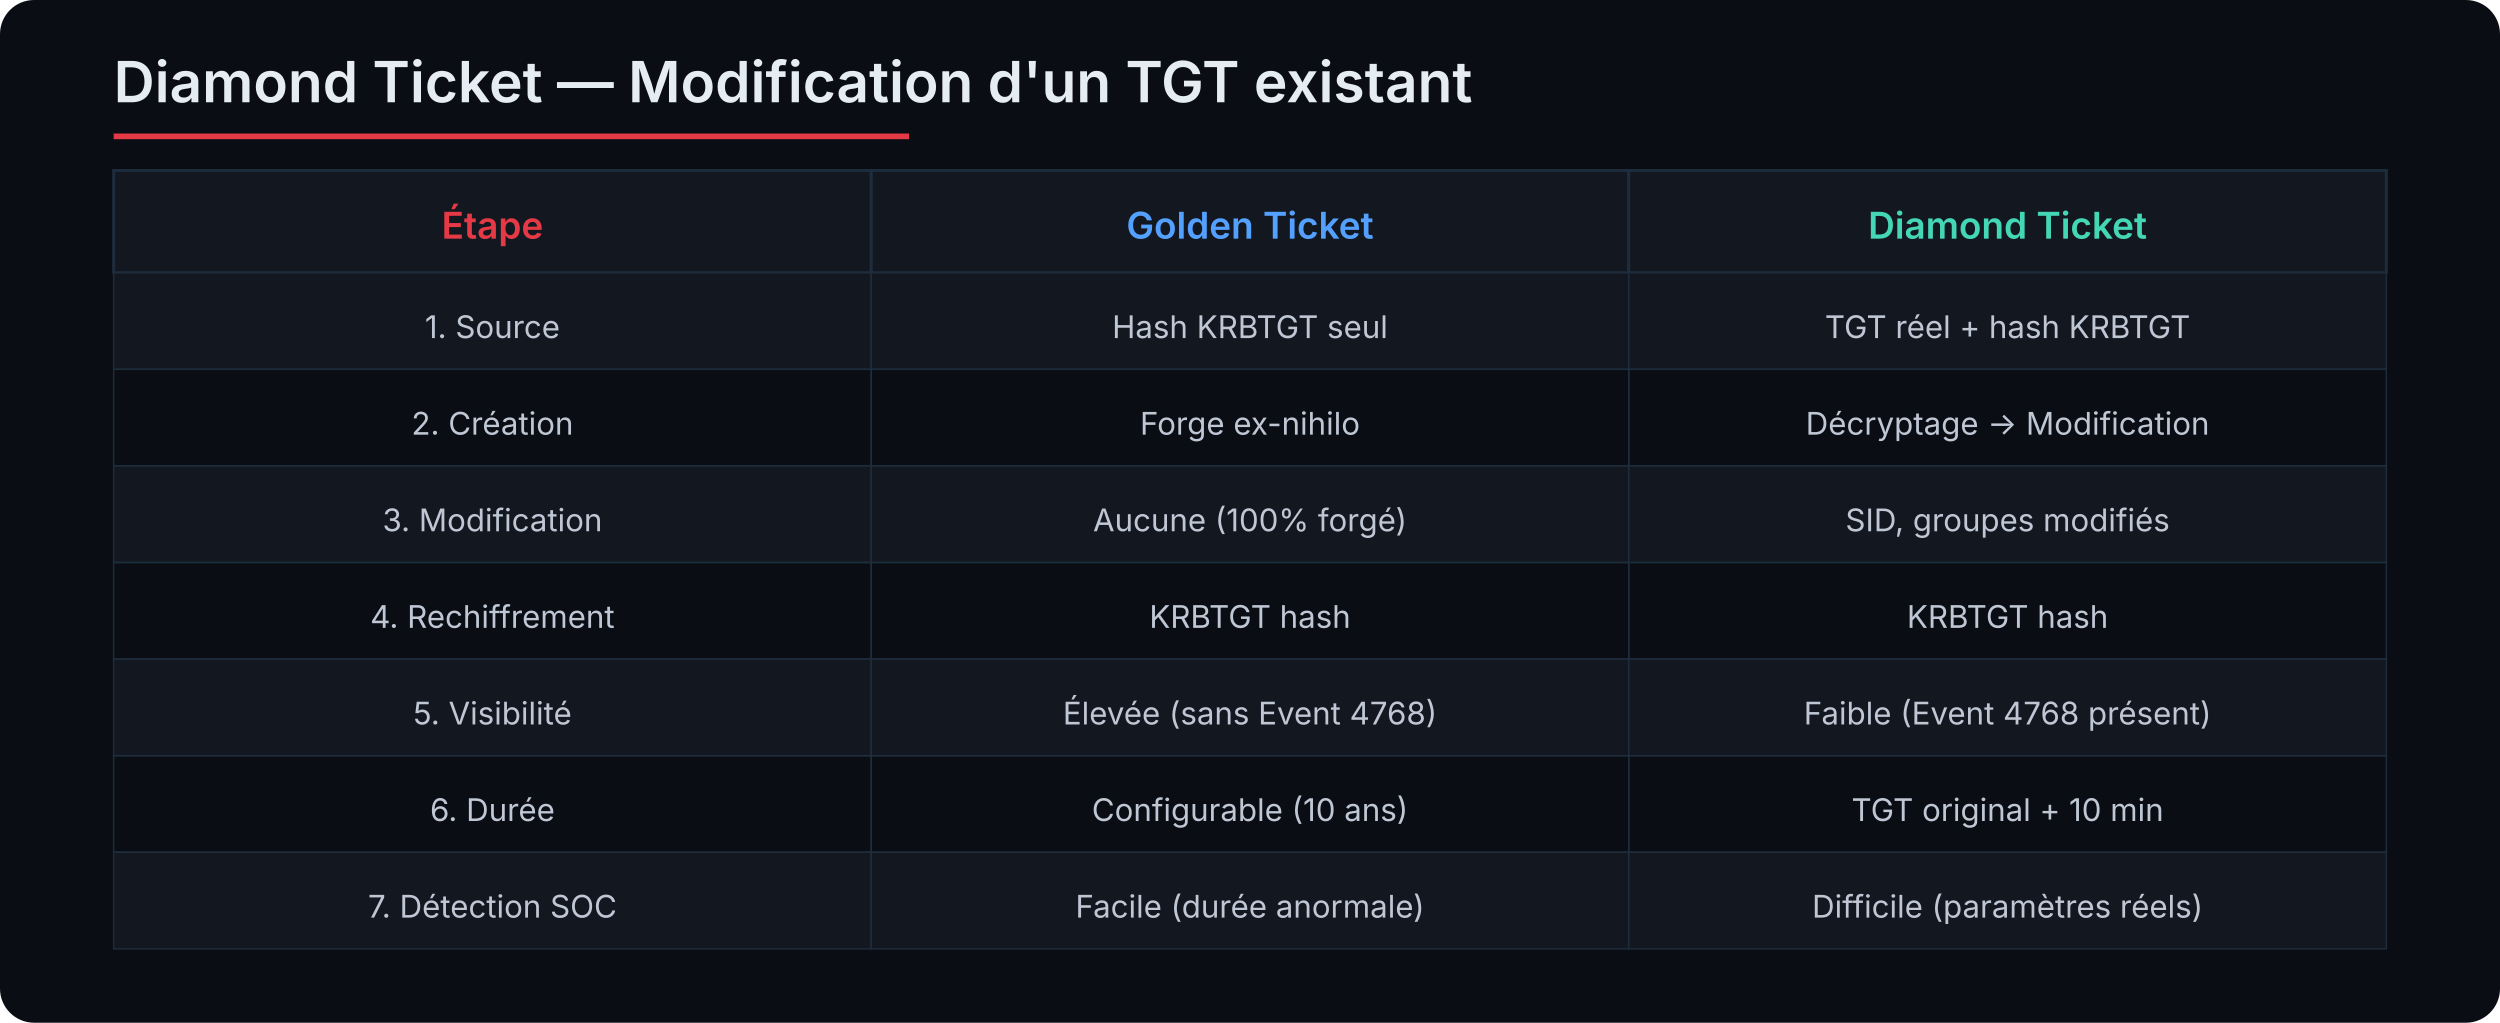
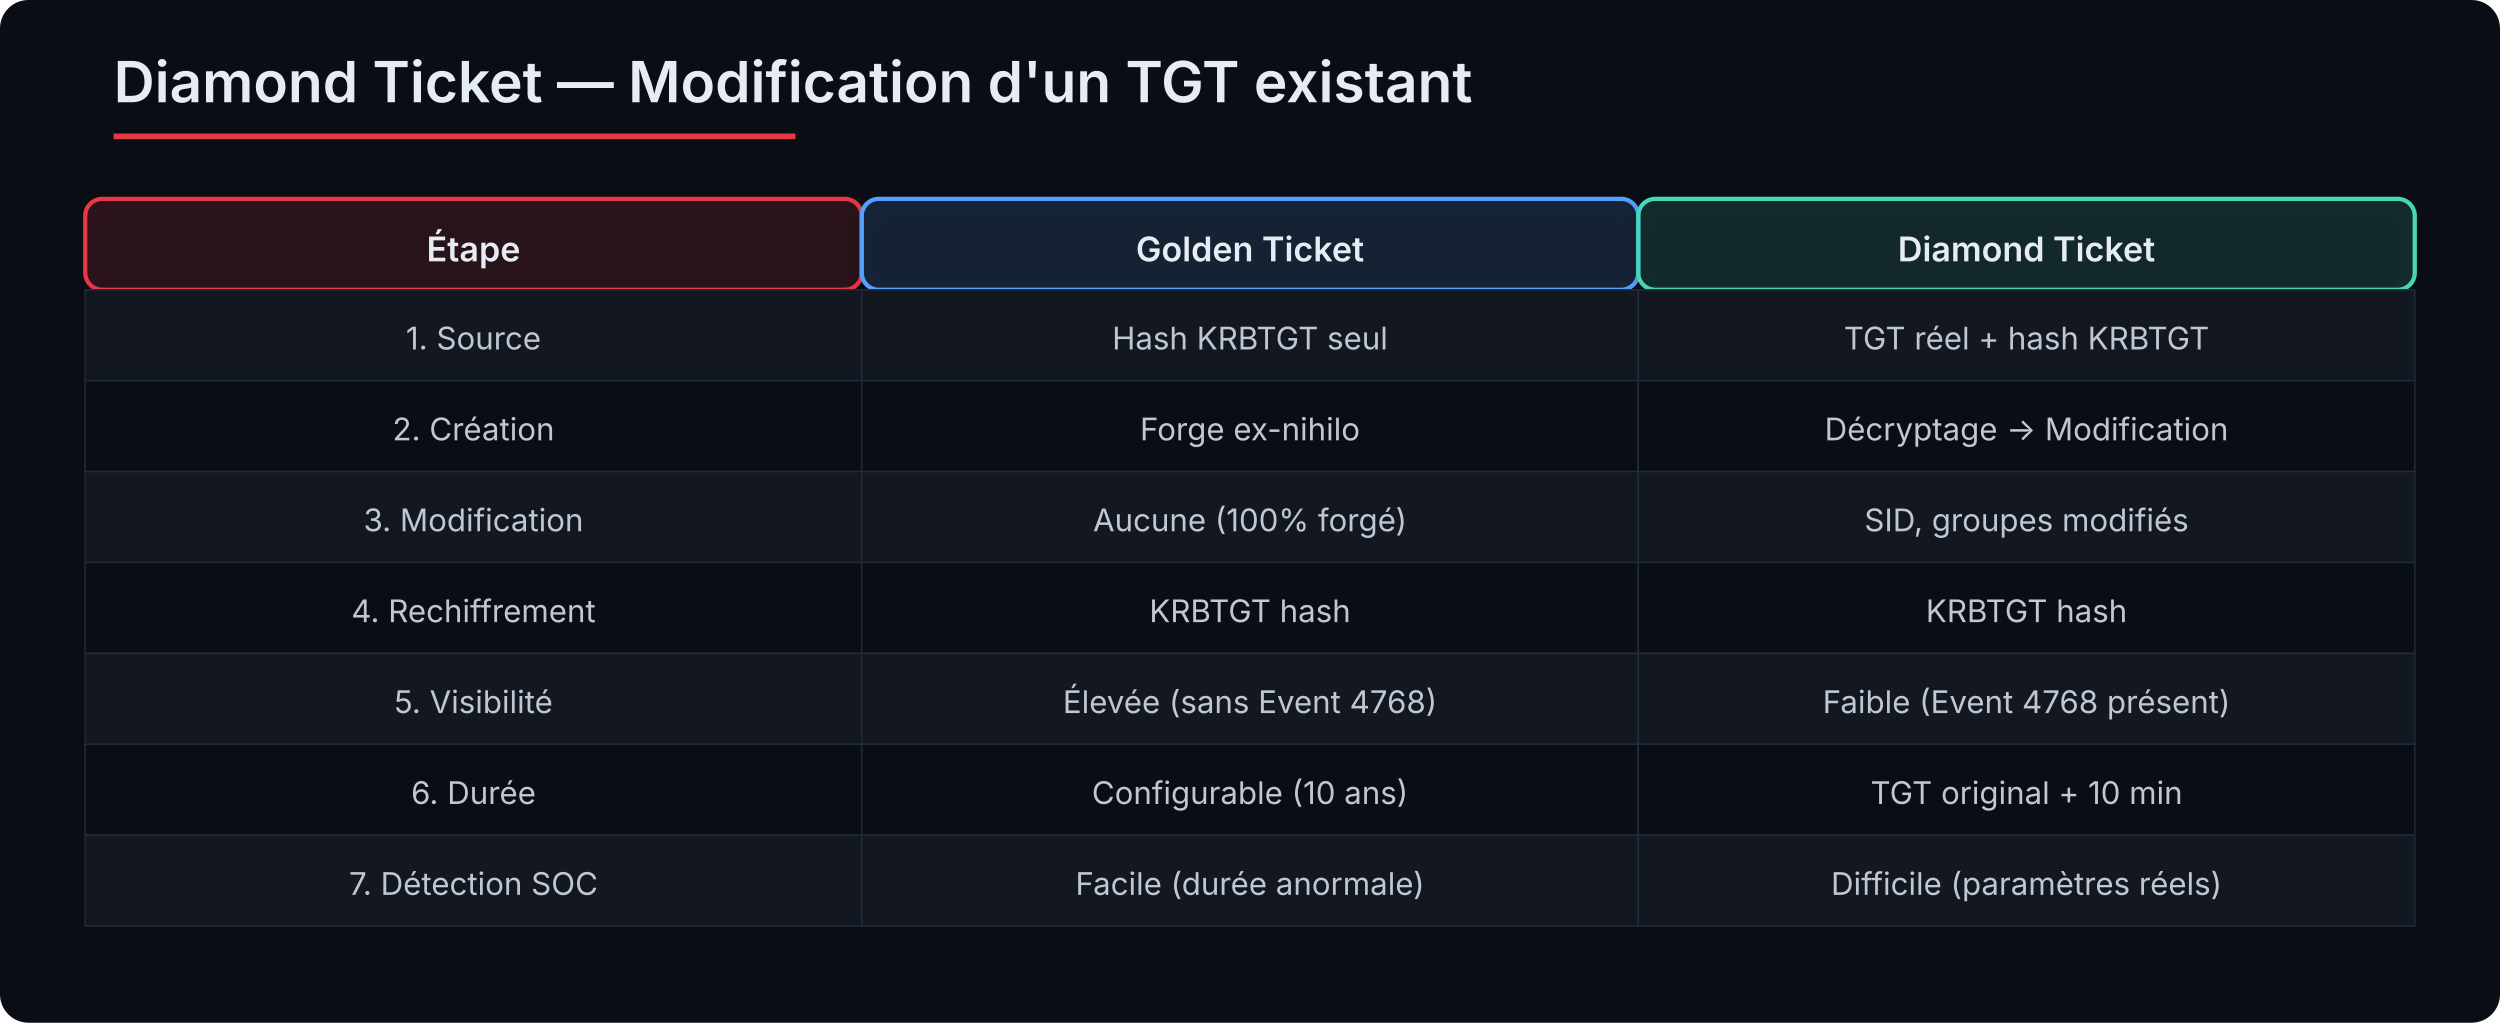
<svg xmlns="http://www.w3.org/2000/svg" viewBox="0 0 880 360" width="880" height="360">
  <defs>
-     <filter id="shadow">
-       <feDropShadow dx="0" dy="2" stdDeviation="4" flood-color="#000" flood-opacity="0.3" />
+     <filter id="sd">
+       <feDropShadow dx="0" dy="2" stdDeviation="3" flood-color="#000" flood-opacity="0.3" />
    </filter>
-     <filter id="glow">
-       <feDropShadow dx="0" dy="0" stdDeviation="3" flood-color="#e63946" flood-opacity="0.4" />
-     </filter>
-     <marker id="arrR" markerWidth="10" markerHeight="7" refX="9" refY="3.5" orient="auto">
-       <polygon points="0 0, 10 3.5, 0 7" fill="#e63946" />
+     <marker id="aR" viewBox="0 0 10 7" refX="9" refY="3.5" markerWidth="8" markerHeight="6" orient="auto">
+       <polygon points="0 0,10 3.5,0 7" fill="#e63946" />
    </marker>
-     <marker id="arrB" markerWidth="10" markerHeight="7" refX="9" refY="3.5" orient="auto">
-       <polygon points="0 0, 10 3.5, 0 7" fill="#54a0ff" />
+     <marker id="aB" viewBox="0 0 10 7" refX="9" refY="3.5" markerWidth="8" markerHeight="6" orient="auto">
+       <polygon points="0 0,10 3.5,0 7" fill="#54a0ff" />
    </marker>
-     <marker id="arrO" markerWidth="10" markerHeight="7" refX="9" refY="3.5" orient="auto">
-       <polygon points="0 0, 10 3.5, 0 7" fill="#ff9f43" />
+     <marker id="aO" viewBox="0 0 10 7" refX="9" refY="3.5" markerWidth="8" markerHeight="6" orient="auto">
+       <polygon points="0 0,10 3.5,0 7" fill="#ff9f43" />
    </marker>
-     <marker id="arrG" markerWidth="10" markerHeight="7" refX="9" refY="3.5" orient="auto">
-       <polygon points="0 0, 10 3.5, 0 7" fill="#44d7b6" />
+     <marker id="aG" viewBox="0 0 10 7" refX="9" refY="3.5" markerWidth="8" markerHeight="6" orient="auto">
+       <polygon points="0 0,10 3.5,0 7" fill="#44d7b6" />
+     </marker>
+     <marker id="aP" viewBox="0 0 10 7" refX="9" refY="3.5" markerWidth="8" markerHeight="6" orient="auto">
+       <polygon points="0 0,10 3.5,0 7" fill="#a55eea" />
    </marker>
  </defs>
-   <rect width="880" height="360" fill="#0a0e14" rx="12" />
-   <text x="40" y="36" text-anchor="start" font-family="-apple-system,BlinkMacSystemFont,Segoe UI,Inter,sans-serif" fill="#e6ecf3" font-size="20px" font-weight="600">Diamond Ticket — Modification d'un TGT existant</text>
-   <line x1="40" y1="48" x2="320" y2="48" stroke="#e63946" stroke-width="2" />
-   <rect x="40.0" y="60" width="266.667" height="36" rx="0" fill="#131820" stroke="#1e2d3d" stroke-width="1" />
-   <text x="173.333" y="84" text-anchor="middle" font-family="-apple-system,BlinkMacSystemFont,Segoe UI,Inter,sans-serif" fill="#e63946" font-size="13px" font-weight="600">Étape</text>
-   <rect x="306.667" y="60" width="266.667" height="36" rx="0" fill="#131820" stroke="#1e2d3d" stroke-width="1" />
-   <text x="440.0" y="84" text-anchor="middle" font-family="-apple-system,BlinkMacSystemFont,Segoe UI,Inter,sans-serif" fill="#54a0ff" font-size="13px" font-weight="600">Golden Ticket</text>
-   <rect x="573.333" y="60" width="266.667" height="36" rx="0" fill="#131820" stroke="#1e2d3d" stroke-width="1" />
-   <text x="706.667" y="84" text-anchor="middle" font-family="-apple-system,BlinkMacSystemFont,Segoe UI,Inter,sans-serif" fill="#44d7b6" font-size="13px" font-weight="600">Diamond Ticket</text>
-   <rect x="40" y="96" width="266.667" height="34" rx="0" fill="#131820" stroke="#1e2d3d" stroke-width="0.5" />
-   <text x="173.333" y="119" text-anchor="middle" font-family="-apple-system,BlinkMacSystemFont,Segoe UI,Inter,sans-serif" fill="#bfc7d5" font-size="11px">1. Source</text>
-   <rect x="306.667" y="96" width="266.667" height="34" rx="0" fill="#131820" stroke="#1e2d3d" stroke-width="0.5" />
-   <text x="440.0" y="119" text-anchor="middle" font-family="-apple-system,BlinkMacSystemFont,Segoe UI,Inter,sans-serif" fill="#bfc7d5" font-size="11px">Hash KRBTGT seul</text>
-   <rect x="573.333" y="96" width="266.667" height="34" rx="0" fill="#131820" stroke="#1e2d3d" stroke-width="0.5" />
-   <text x="706.667" y="119" text-anchor="middle" font-family="-apple-system,BlinkMacSystemFont,Segoe UI,Inter,sans-serif" fill="#bfc7d5" font-size="11px">TGT réel + hash KRBTGT</text>
-   <rect x="40" y="130" width="266.667" height="34" rx="0" fill="none" stroke="#1e2d3d" stroke-width="0.5" />
-   <text x="173.333" y="153" text-anchor="middle" font-family="-apple-system,BlinkMacSystemFont,Segoe UI,Inter,sans-serif" fill="#bfc7d5" font-size="11px">2. Création</text>
-   <rect x="306.667" y="130" width="266.667" height="34" rx="0" fill="none" stroke="#1e2d3d" stroke-width="0.5" />
-   <text x="440.0" y="153" text-anchor="middle" font-family="-apple-system,BlinkMacSystemFont,Segoe UI,Inter,sans-serif" fill="#bfc7d5" font-size="11px">Forge ex-nihilo</text>
-   <rect x="573.333" y="130" width="266.667" height="34" rx="0" fill="none" stroke="#1e2d3d" stroke-width="0.5" />
-   <text x="706.667" y="153" text-anchor="middle" font-family="-apple-system,BlinkMacSystemFont,Segoe UI,Inter,sans-serif" fill="#bfc7d5" font-size="11px">Décryptage → Modification</text>
-   <rect x="40" y="164" width="266.667" height="34" rx="0" fill="#131820" stroke="#1e2d3d" stroke-width="0.5" />
-   <text x="173.333" y="187" text-anchor="middle" font-family="-apple-system,BlinkMacSystemFont,Segoe UI,Inter,sans-serif" fill="#bfc7d5" font-size="11px">3. Modification</text>
-   <rect x="306.667" y="164" width="266.667" height="34" rx="0" fill="#131820" stroke="#1e2d3d" stroke-width="0.5" />
-   <text x="440.0" y="187" text-anchor="middle" font-family="-apple-system,BlinkMacSystemFont,Segoe UI,Inter,sans-serif" fill="#bfc7d5" font-size="11px">Aucune (100% forgé)</text>
-   <rect x="573.333" y="164" width="266.667" height="34" rx="0" fill="#131820" stroke="#1e2d3d" stroke-width="0.5" />
-   <text x="706.667" y="187" text-anchor="middle" font-family="-apple-system,BlinkMacSystemFont,Segoe UI,Inter,sans-serif" fill="#bfc7d5" font-size="11px">SID, groupes modifiés</text>
-   <rect x="40" y="198" width="266.667" height="34" rx="0" fill="none" stroke="#1e2d3d" stroke-width="0.5" />
-   <text x="173.333" y="221" text-anchor="middle" font-family="-apple-system,BlinkMacSystemFont,Segoe UI,Inter,sans-serif" fill="#bfc7d5" font-size="11px">4. Rechiffrement</text>
-   <rect x="306.667" y="198" width="266.667" height="34" rx="0" fill="none" stroke="#1e2d3d" stroke-width="0.5" />
-   <text x="440.0" y="221" text-anchor="middle" font-family="-apple-system,BlinkMacSystemFont,Segoe UI,Inter,sans-serif" fill="#bfc7d5" font-size="11px">KRBTGT hash</text>
-   <rect x="573.333" y="198" width="266.667" height="34" rx="0" fill="none" stroke="#1e2d3d" stroke-width="0.5" />
-   <text x="706.667" y="221" text-anchor="middle" font-family="-apple-system,BlinkMacSystemFont,Segoe UI,Inter,sans-serif" fill="#bfc7d5" font-size="11px">KRBTGT hash</text>
-   <rect x="40" y="232" width="266.667" height="34" rx="0" fill="#131820" stroke="#1e2d3d" stroke-width="0.5" />
-   <text x="173.333" y="255" text-anchor="middle" font-family="-apple-system,BlinkMacSystemFont,Segoe UI,Inter,sans-serif" fill="#bfc7d5" font-size="11px">5. Visibilité</text>
-   <rect x="306.667" y="232" width="266.667" height="34" rx="0" fill="#131820" stroke="#1e2d3d" stroke-width="0.5" />
-   <text x="440.0" y="255" text-anchor="middle" font-family="-apple-system,BlinkMacSystemFont,Segoe UI,Inter,sans-serif" fill="#bfc7d5" font-size="11px">Élevée (sans Event 4768)</text>
-   <rect x="573.333" y="232" width="266.667" height="34" rx="0" fill="#131820" stroke="#1e2d3d" stroke-width="0.5" />
-   <text x="706.667" y="255" text-anchor="middle" font-family="-apple-system,BlinkMacSystemFont,Segoe UI,Inter,sans-serif" fill="#bfc7d5" font-size="11px">Faible (Event 4768 présent)</text>
-   <rect x="40" y="266" width="266.667" height="34" rx="0" fill="none" stroke="#1e2d3d" stroke-width="0.5" />
-   <text x="173.333" y="289" text-anchor="middle" font-family="-apple-system,BlinkMacSystemFont,Segoe UI,Inter,sans-serif" fill="#bfc7d5" font-size="11px">6. Durée</text>
-   <rect x="306.667" y="266" width="266.667" height="34" rx="0" fill="none" stroke="#1e2d3d" stroke-width="0.5" />
-   <text x="440.0" y="289" text-anchor="middle" font-family="-apple-system,BlinkMacSystemFont,Segoe UI,Inter,sans-serif" fill="#bfc7d5" font-size="11px">Configurable (10 ans)</text>
-   <rect x="573.333" y="266" width="266.667" height="34" rx="0" fill="none" stroke="#1e2d3d" stroke-width="0.5" />
-   <text x="706.667" y="289" text-anchor="middle" font-family="-apple-system,BlinkMacSystemFont,Segoe UI,Inter,sans-serif" fill="#bfc7d5" font-size="11px">TGT original + 10 min</text>
-   <rect x="40" y="300" width="266.667" height="34" rx="0" fill="#131820" stroke="#1e2d3d" stroke-width="0.5" />
-   <text x="173.333" y="323" text-anchor="middle" font-family="-apple-system,BlinkMacSystemFont,Segoe UI,Inter,sans-serif" fill="#bfc7d5" font-size="11px">7. Détection SOC</text>
-   <rect x="306.667" y="300" width="266.667" height="34" rx="0" fill="#131820" stroke="#1e2d3d" stroke-width="0.5" />
-   <text x="440.0" y="323" text-anchor="middle" font-family="-apple-system,BlinkMacSystemFont,Segoe UI,Inter,sans-serif" fill="#bfc7d5" font-size="11px">Facile (durée anormale)</text>
-   <rect x="573.333" y="300" width="266.667" height="34" rx="0" fill="#131820" stroke="#1e2d3d" stroke-width="0.5" />
-   <text x="706.667" y="323" text-anchor="middle" font-family="-apple-system,BlinkMacSystemFont,Segoe UI,Inter,sans-serif" fill="#bfc7d5" font-size="11px">Difficile (paramètres réels)</text>
+   <rect width="880" height="360" fill="#0a0e14" rx="10" />
+   <text x="40" y="36" text-anchor="start" font-family="system-ui,-apple-system,Inter,sans-serif" font-weight="600" fill="#e6ecf3" font-size="20px">Diamond Ticket — Modification d'un TGT existant</text>
+   <line x1="40" y1="48" x2="280" y2="48" stroke="#e63946" stroke-width="2" />
+   <rect x="30.0" y="70" width="273.333" height="32" rx="6" fill="#e63946" fill-opacity="0.12" stroke="#e63946" stroke-width="1.5" filter="url(#sd)" />
+   <text x="166.667" y="92" text-anchor="middle" font-family="system-ui,-apple-system,Inter,sans-serif" font-weight="600" fill="#e6ecf3" font-size="12px">Étape</text>
+   <rect x="303.333" y="70" width="273.333" height="32" rx="6" fill="#54a0ff" fill-opacity="0.12" stroke="#54a0ff" stroke-width="1.5" filter="url(#sd)" />
+   <text x="440.0" y="92" text-anchor="middle" font-family="system-ui,-apple-system,Inter,sans-serif" font-weight="600" fill="#e6ecf3" font-size="12px">Golden Ticket</text>
+   <rect x="576.667" y="70" width="273.333" height="32" rx="6" fill="#44d7b6" fill-opacity="0.12" stroke="#44d7b6" stroke-width="1.5" filter="url(#sd)" />
+   <text x="713.333" y="92" text-anchor="middle" font-family="system-ui,-apple-system,Inter,sans-serif" font-weight="600" fill="#e6ecf3" font-size="12px">Diamond Ticket</text>
+   <rect x="30.0" y="102" width="273.333" height="32" fill="#131820" stroke="#1e2d3d" stroke-width="0.5" />
+   <text x="166.667" y="123" text-anchor="middle" font-family="system-ui,-apple-system,Inter,sans-serif" fill="#bfc7d5" font-size="11px">1. Source</text>
+   <rect x="303.333" y="102" width="273.333" height="32" fill="#131820" stroke="#1e2d3d" stroke-width="0.5" />
+   <text x="440.0" y="123" text-anchor="middle" font-family="system-ui,-apple-system,Inter,sans-serif" fill="#bfc7d5" font-size="11px">Hash KRBTGT seul</text>
+   <rect x="576.667" y="102" width="273.333" height="32" fill="#131820" stroke="#1e2d3d" stroke-width="0.5" />
+   <text x="713.333" y="123" text-anchor="middle" font-family="system-ui,-apple-system,Inter,sans-serif" fill="#bfc7d5" font-size="11px">TGT réel + hash KRBTGT</text>
+   <rect x="30.0" y="134" width="273.333" height="32" fill="#0a0e14" stroke="#1e2d3d" stroke-width="0.5" />
+   <text x="166.667" y="155" text-anchor="middle" font-family="system-ui,-apple-system,Inter,sans-serif" fill="#bfc7d5" font-size="11px">2. Création</text>
+   <rect x="303.333" y="134" width="273.333" height="32" fill="#0a0e14" stroke="#1e2d3d" stroke-width="0.5" />
+   <text x="440.0" y="155" text-anchor="middle" font-family="system-ui,-apple-system,Inter,sans-serif" fill="#bfc7d5" font-size="11px">Forge ex-nihilo</text>
+   <rect x="576.667" y="134" width="273.333" height="32" fill="#0a0e14" stroke="#1e2d3d" stroke-width="0.5" />
+   <text x="713.333" y="155" text-anchor="middle" font-family="system-ui,-apple-system,Inter,sans-serif" fill="#bfc7d5" font-size="11px">Décryptage → Modification</text>
+   <rect x="30.0" y="166" width="273.333" height="32" fill="#131820" stroke="#1e2d3d" stroke-width="0.5" />
+   <text x="166.667" y="187" text-anchor="middle" font-family="system-ui,-apple-system,Inter,sans-serif" fill="#bfc7d5" font-size="11px">3. Modification</text>
+   <rect x="303.333" y="166" width="273.333" height="32" fill="#131820" stroke="#1e2d3d" stroke-width="0.5" />
+   <text x="440.0" y="187" text-anchor="middle" font-family="system-ui,-apple-system,Inter,sans-serif" fill="#bfc7d5" font-size="11px">Aucune (100% forgé)</text>
+   <rect x="576.667" y="166" width="273.333" height="32" fill="#131820" stroke="#1e2d3d" stroke-width="0.5" />
+   <text x="713.333" y="187" text-anchor="middle" font-family="system-ui,-apple-system,Inter,sans-serif" fill="#bfc7d5" font-size="11px">SID, groupes modifiés</text>
+   <rect x="30.0" y="198" width="273.333" height="32" fill="#0a0e14" stroke="#1e2d3d" stroke-width="0.5" />
+   <text x="166.667" y="219" text-anchor="middle" font-family="system-ui,-apple-system,Inter,sans-serif" fill="#bfc7d5" font-size="11px">4. Rechiffrement</text>
+   <rect x="303.333" y="198" width="273.333" height="32" fill="#0a0e14" stroke="#1e2d3d" stroke-width="0.5" />
+   <text x="440.0" y="219" text-anchor="middle" font-family="system-ui,-apple-system,Inter,sans-serif" fill="#bfc7d5" font-size="11px">KRBTGT hash</text>
+   <rect x="576.667" y="198" width="273.333" height="32" fill="#0a0e14" stroke="#1e2d3d" stroke-width="0.5" />
+   <text x="713.333" y="219" text-anchor="middle" font-family="system-ui,-apple-system,Inter,sans-serif" fill="#bfc7d5" font-size="11px">KRBTGT hash</text>
+   <rect x="30.0" y="230" width="273.333" height="32" fill="#131820" stroke="#1e2d3d" stroke-width="0.5" />
+   <text x="166.667" y="251" text-anchor="middle" font-family="system-ui,-apple-system,Inter,sans-serif" fill="#bfc7d5" font-size="11px">5. Visibilité</text>
+   <rect x="303.333" y="230" width="273.333" height="32" fill="#131820" stroke="#1e2d3d" stroke-width="0.5" />
+   <text x="440.0" y="251" text-anchor="middle" font-family="system-ui,-apple-system,Inter,sans-serif" fill="#bfc7d5" font-size="11px">Élevée (sans Event 4768)</text>
+   <rect x="576.667" y="230" width="273.333" height="32" fill="#131820" stroke="#1e2d3d" stroke-width="0.5" />
+   <text x="713.333" y="251" text-anchor="middle" font-family="system-ui,-apple-system,Inter,sans-serif" fill="#bfc7d5" font-size="11px">Faible (Event 4768 présent)</text>
+   <rect x="30.0" y="262" width="273.333" height="32" fill="#0a0e14" stroke="#1e2d3d" stroke-width="0.5" />
+   <text x="166.667" y="283" text-anchor="middle" font-family="system-ui,-apple-system,Inter,sans-serif" fill="#bfc7d5" font-size="11px">6. Durée</text>
+   <rect x="303.333" y="262" width="273.333" height="32" fill="#0a0e14" stroke="#1e2d3d" stroke-width="0.5" />
+   <text x="440.0" y="283" text-anchor="middle" font-family="system-ui,-apple-system,Inter,sans-serif" fill="#bfc7d5" font-size="11px">Configurable (10 ans)</text>
+   <rect x="576.667" y="262" width="273.333" height="32" fill="#0a0e14" stroke="#1e2d3d" stroke-width="0.5" />
+   <text x="713.333" y="283" text-anchor="middle" font-family="system-ui,-apple-system,Inter,sans-serif" fill="#bfc7d5" font-size="11px">TGT original + 10 min</text>
+   <rect x="30.0" y="294" width="273.333" height="32" fill="#131820" stroke="#1e2d3d" stroke-width="0.5" />
+   <text x="166.667" y="315" text-anchor="middle" font-family="system-ui,-apple-system,Inter,sans-serif" fill="#bfc7d5" font-size="11px">7. Détection SOC</text>
+   <rect x="303.333" y="294" width="273.333" height="32" fill="#131820" stroke="#1e2d3d" stroke-width="0.5" />
+   <text x="440.0" y="315" text-anchor="middle" font-family="system-ui,-apple-system,Inter,sans-serif" fill="#bfc7d5" font-size="11px">Facile (durée anormale)</text>
+   <rect x="576.667" y="294" width="273.333" height="32" fill="#131820" stroke="#1e2d3d" stroke-width="0.5" />
+   <text x="713.333" y="315" text-anchor="middle" font-family="system-ui,-apple-system,Inter,sans-serif" fill="#bfc7d5" font-size="11px">Difficile (paramètres réels)</text>
</svg>
